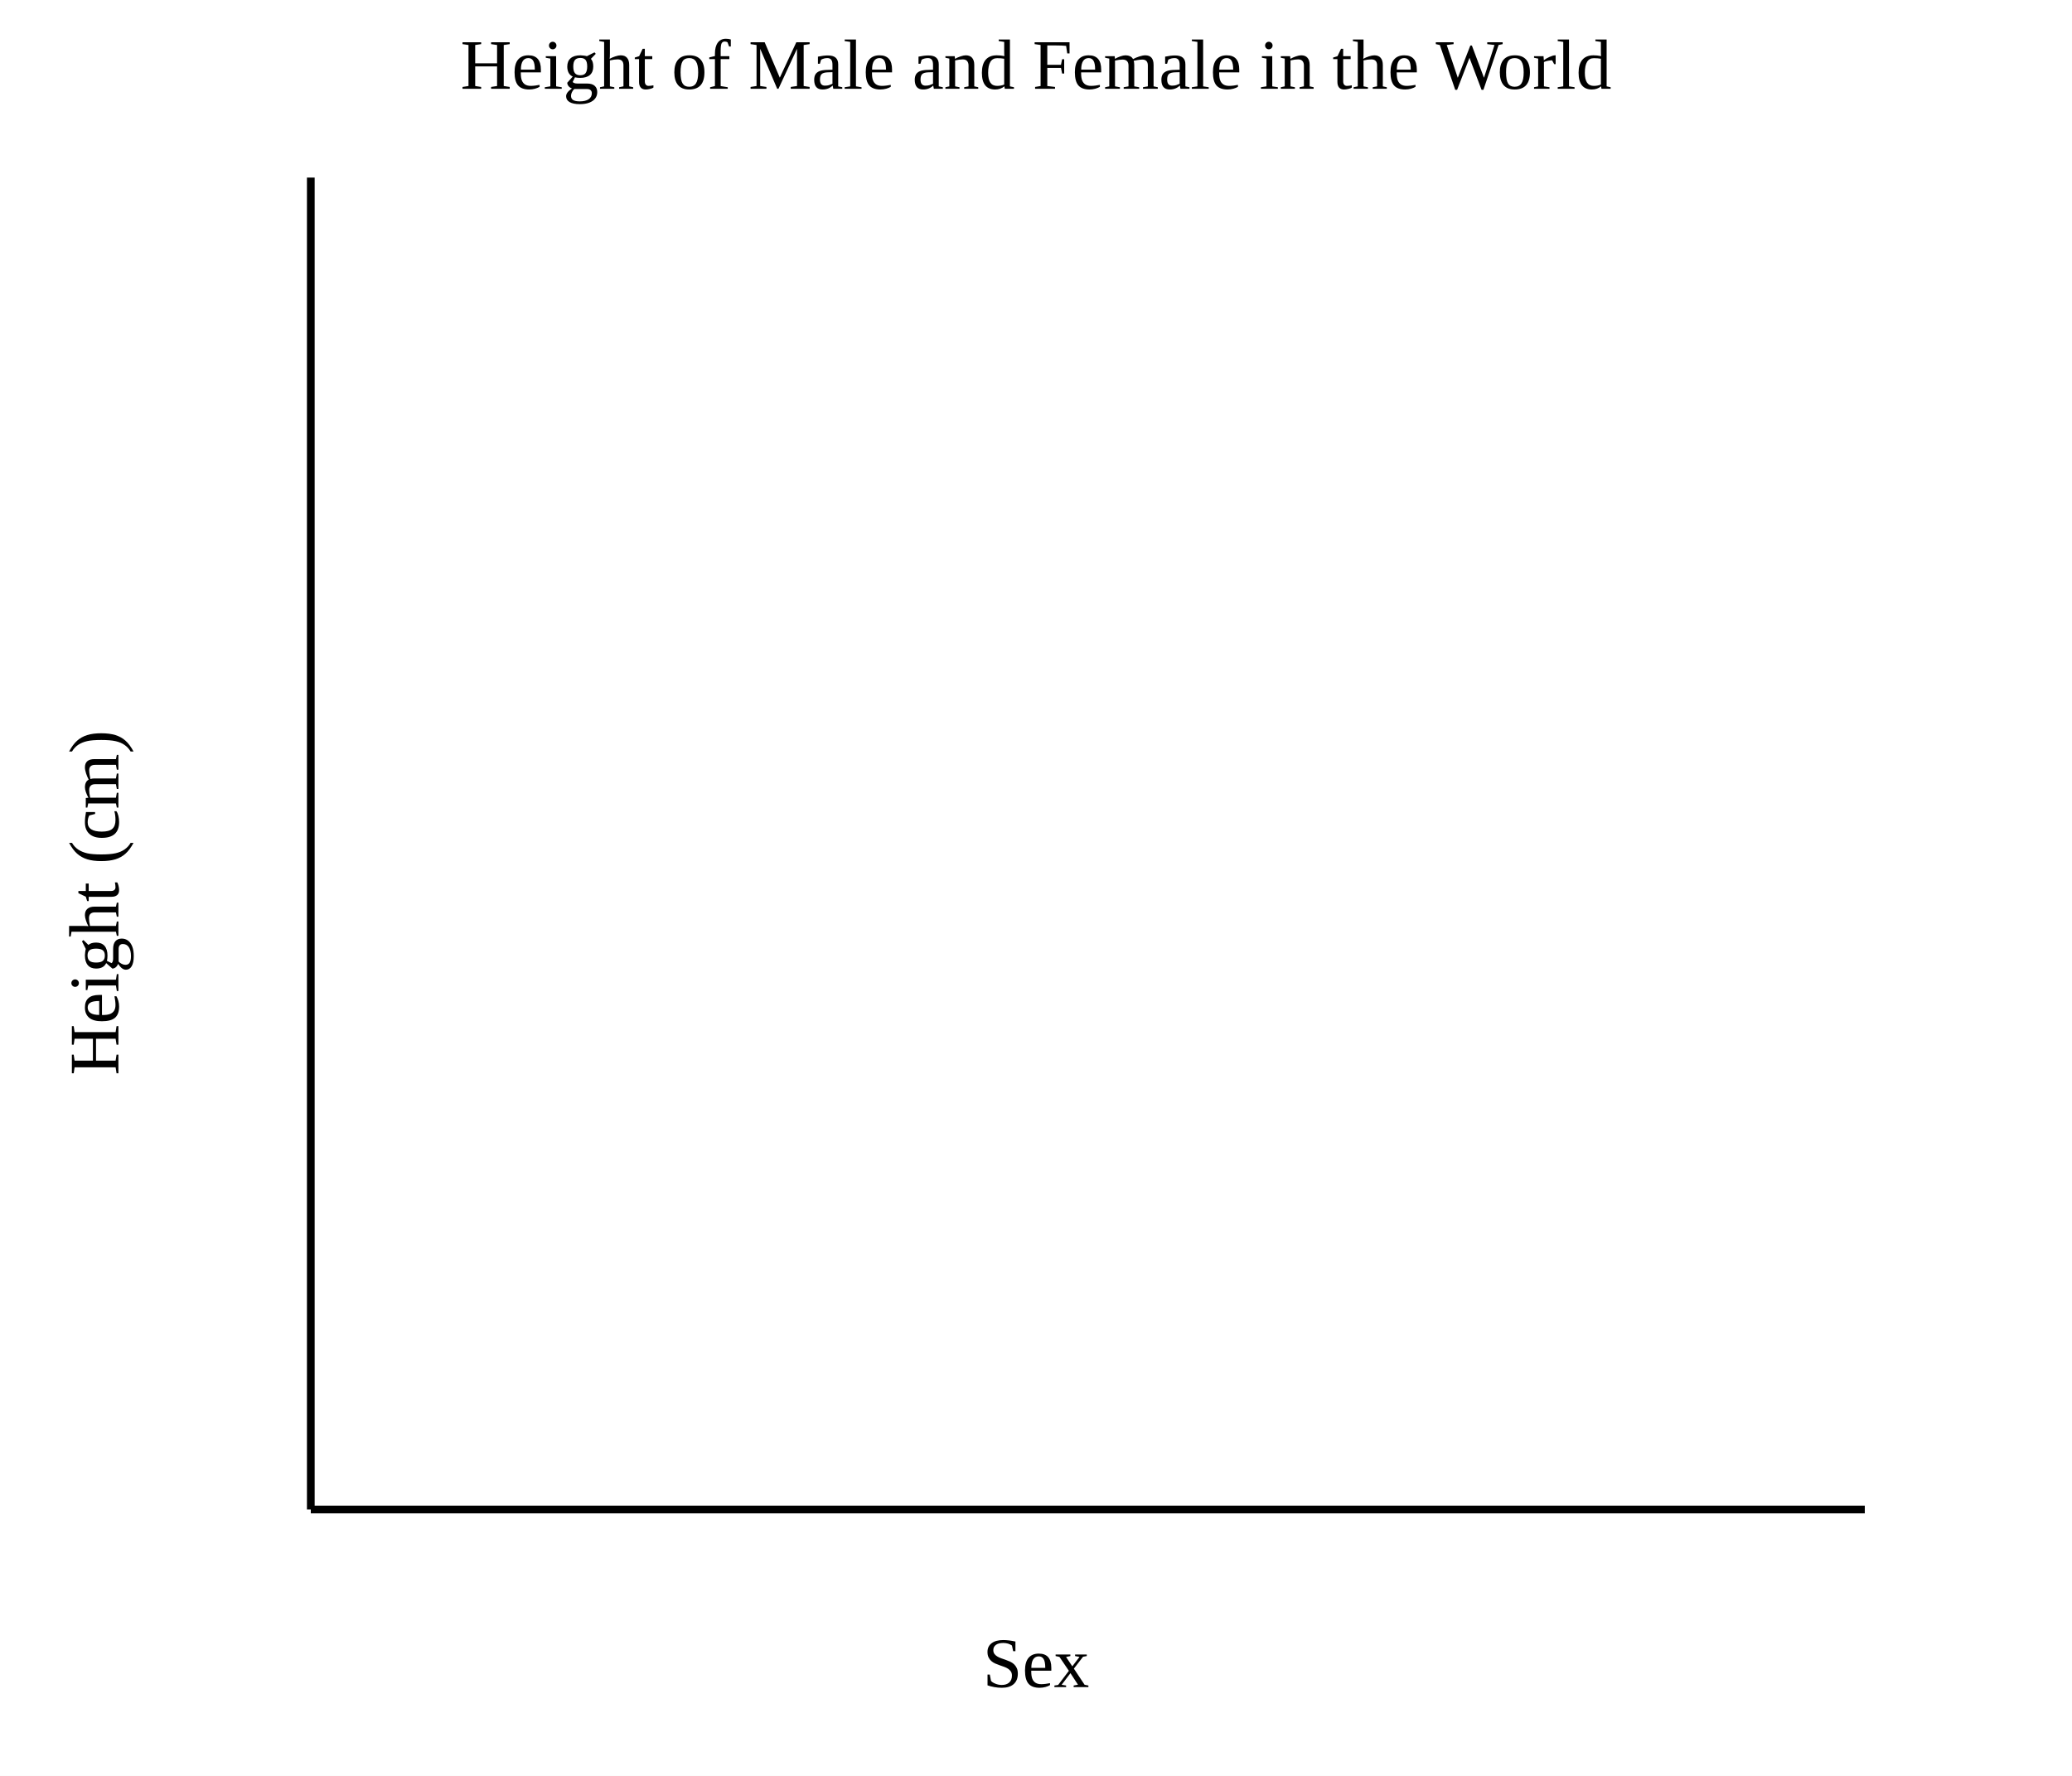
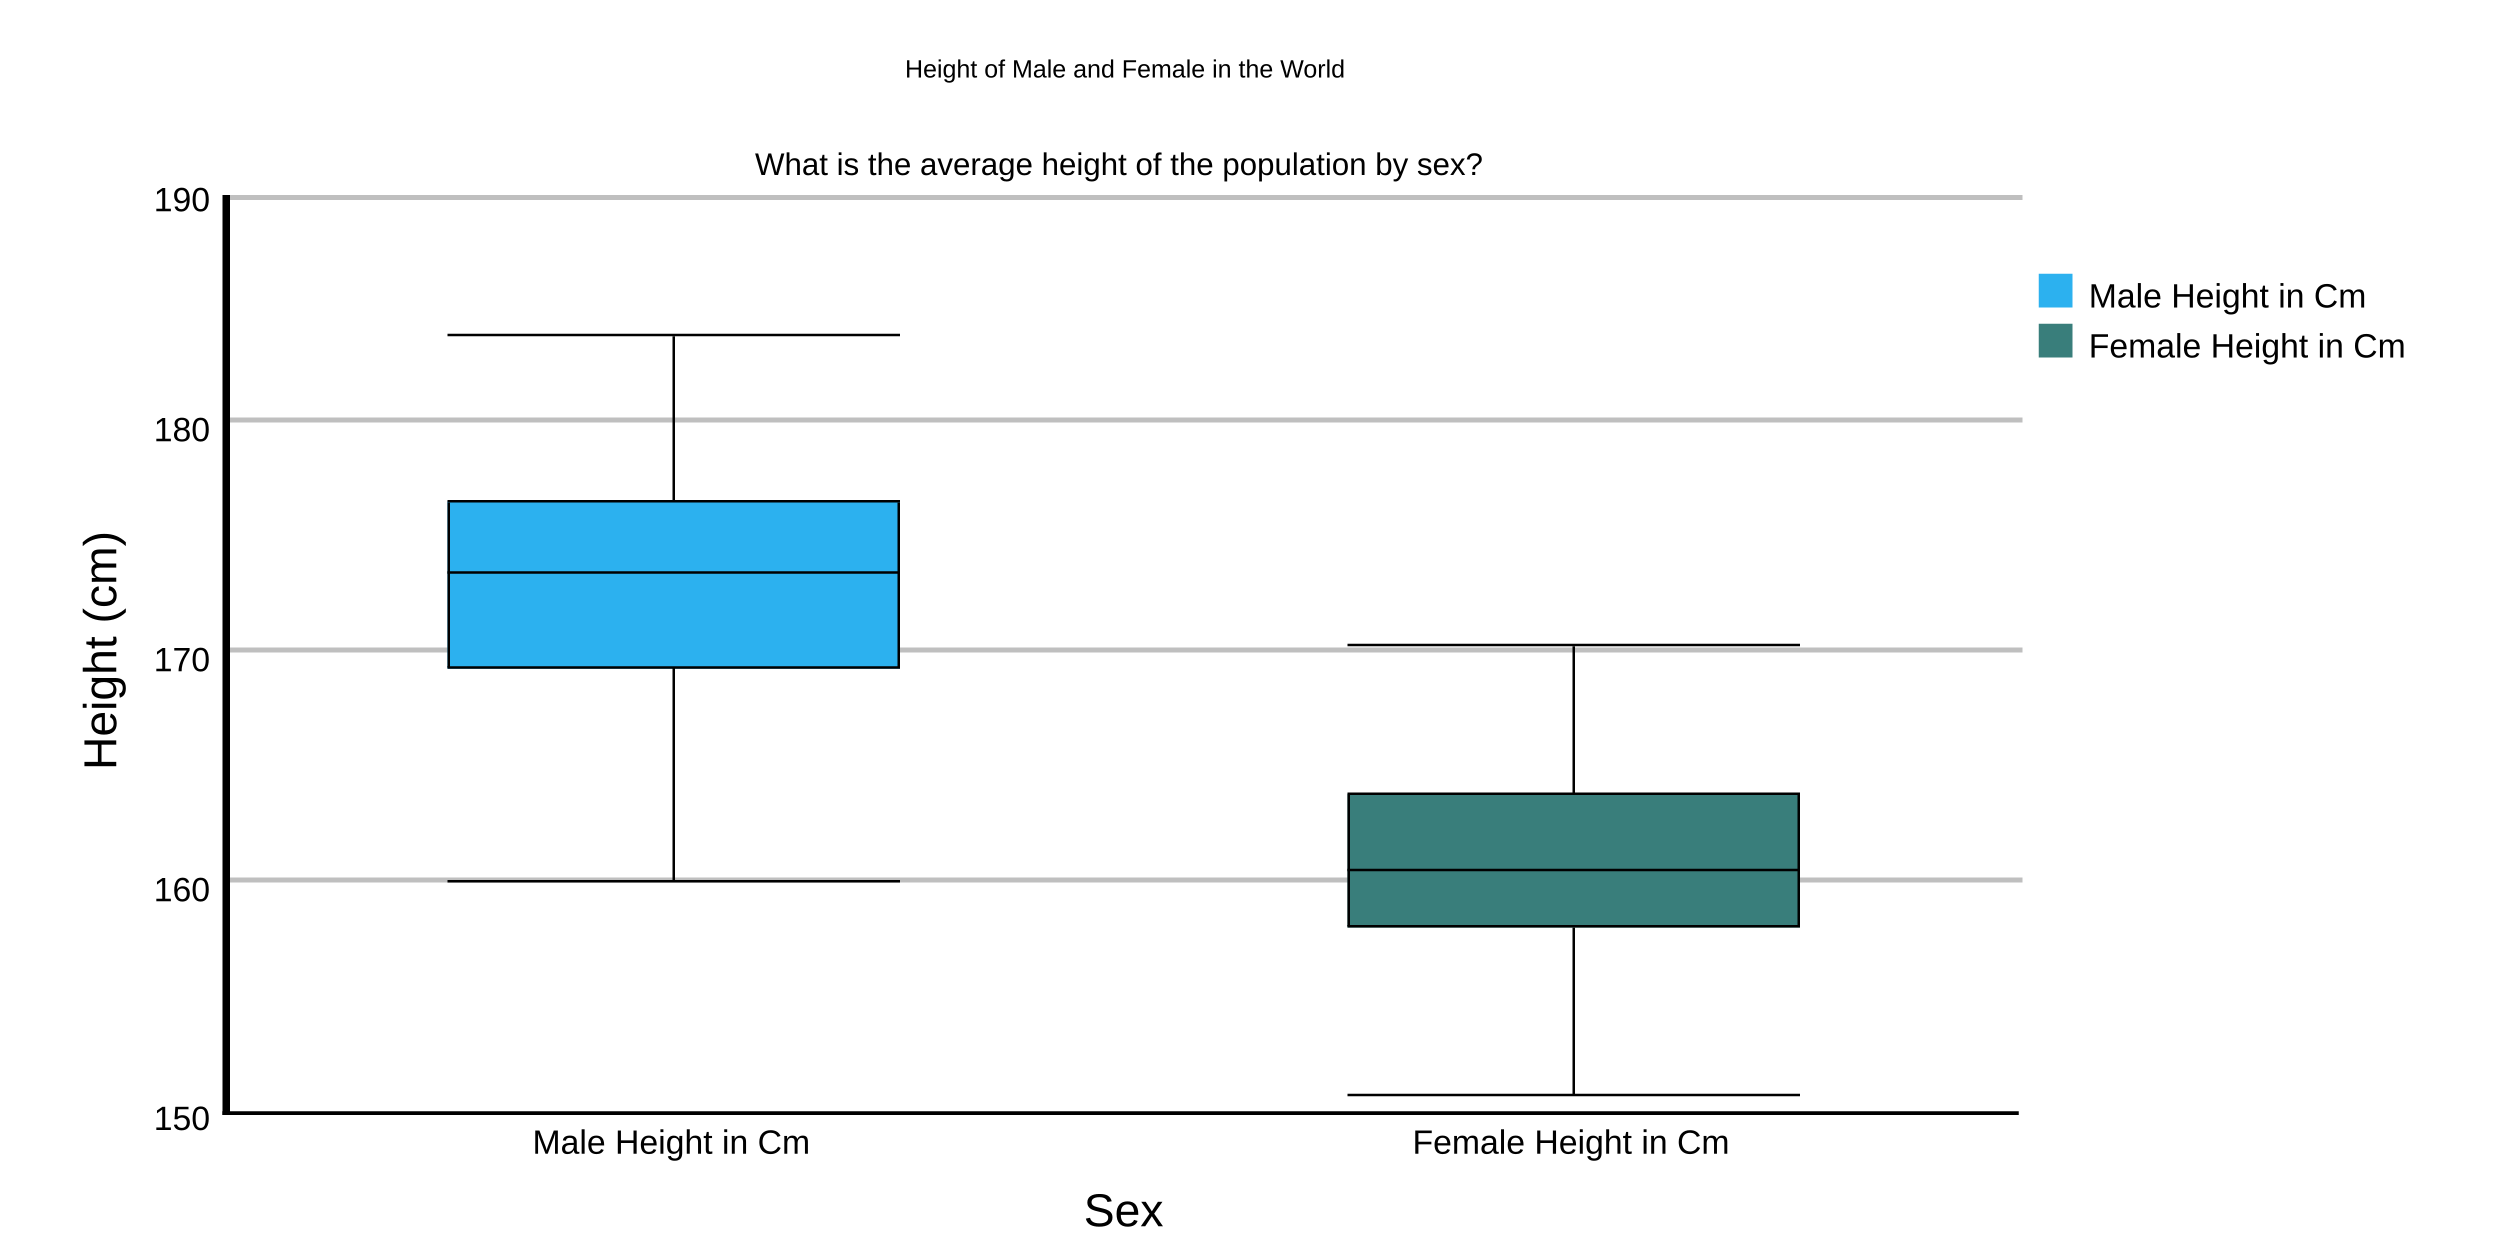
- <svg xmlns="http://www.w3.org/2000/svg" width="700" height="600" tabindex="0">
-   <rect width="100.0%" height="100.0%" x="" y="" tabindex="0" fill="white" />
-   <line x1="15.0%" y1="85.0%" x2="90.0%" y2="85.0%" tabindex="-1" stroke="black" stroke-width="0.4%" />
-   <line x1="15.0%" y1="85.0%" x2="15.0%" y2="10.0%" tabindex="-1" stroke="black" stroke-width="0.4%" />
-   <text x="50.0%" y="5.0%" font-size="18pt" text-anchor="middle" tabindex="0">Height of Male and Female in the World</text>
-   <text x="50.0%" y="95.0%" font-size="18pt" text-anchor="middle" tabindex="0">Sex</text>
-   <text x="5.0%" y="50.0%" font-size="18pt" text-anchor="middle" transform="rotate(270, 40,300)" tabindex="0">Height (cm)</text>
-   <rect width="0.0%" height="2.111%" x="24.0%" y="23.549%" tabindex="0" />
-   <rect width="0.0%" height="2.434%" x="33.0%" y="21.115%" tabindex="0" />
-   <rect width="0.0%" height="2.749%" x="33.0%" y="25.66%" tabindex="0" />
-   <rect width="18.0%" height="0.0%" x="24.0%" y="21.115%" tabindex="0" />
-   <rect width="18.0%" height="0.0%" x="24.0%" y="23.549%" tabindex="0" />
-   <rect width="18.0%" height="0.0%" x="24.0%" y="25.66%" tabindex="0" />
-   <rect width="18.0%" height="0.0%" x="24.0%" y="28.409%" tabindex="0" />
-   <rect width="0.0%" height="2.111%" x="42.0%" y="23.549%" tabindex="0" />
-   <rect width="18.0%" height="0.0%" x="24.0%" y="24.767%" tabindex="0" />
-   <rect width="0.0%" height="2.632%" x="61.0%" y="18.809%" tabindex="0" />
-   <rect width="0.0%" height="2.726%" x="70.0%" y="16.082%" tabindex="0" />
-   <rect width="0.0%" height="3.51%" x="70.0%" y="21.441%" tabindex="0" />
-   <rect width="18.0%" height="0.0%" x="61.0%" y="16.082%" tabindex="0" />
-   <rect width="18.0%" height="0.0%" x="61.0%" y="18.809%" tabindex="0" />
-   <rect width="18.0%" height="0.0%" x="61.0%" y="21.441%" tabindex="0" />
-   <rect width="18.0%" height="0.0%" x="61.0%" y="24.951%" tabindex="0" />
-   <rect width="0.0%" height="2.632%" x="79.0%" y="18.809%" tabindex="0" />
-   <rect width="18.0%" height="0.0%" x="61.0%" y="19.926%" tabindex="0" />
+ <svg xmlns="http://www.w3.org/2000/svg" width="2000" height="1000" viewBox="0 0 2000 1000" id="svg-1479140596-3242022185161917402565" tabindex="-1" class="quorum-chart" role="img">
+   <rect width="100.0%" height="100.0%" x="0.0%" y="0.0%" id="svg-1479140596-3242022185161917402565-204322447" tabindex="-1" class="quorum-chart-element" fill="white" aria-label="Height of Male and Female in the World,  with 2 plots. Use the arrow keys to navigate the chart." />
+   <rect width="1440.0" height="742.0" x="178.0" y="150.0" id="svg-1479140596-3242022185161917402565-1019484860" tabindex="-1" class="quorum-chart-element" fill="white" aria-label="Chart Area " />
+   <rect width="0.0" height="0.0" x="178.0" y="1000.0" id="svg-1479140596-3242022185161917402565-3565780" tabindex="-1" />
+   <rect width="0.0" height="0.0" x="178.0" y="1000.0" id="svg-1479140596-3242022185161917402565-473666452" tabindex="-1" />
+   <rect width="0.0" height="0.0" x="178.0" y="1000.0" id="svg-1479140596-3242022185161917402565-1865219266" tabindex="-1" />
+   <rect width="0.0" height="0.0" x="178.0" y="1000.0" id="svg-1479140596-3242022185161917402565-2138005960" tabindex="-1" />
+   <rect width="0.0" height="0.0" x="178.0" y="1000.0" id="svg-1479140596-3242022185161917402565-1278002745" tabindex="-1" />
+   <rect width="0.0" height="0.0" x="178.0" y="1000.0" id="svg-1479140596-3242022185161917402565-214649627" tabindex="-1" />
+   <rect width="0.0" height="0.0" x="178.0" y="892.0" id="svg-1479140596-3242022185161917402565-67730604" tabindex="-1" />
+   <rect width="0.0" height="0.0" x="178.0" y="892.0" id="svg-1479140596-3242022185161917402565-15477956" tabindex="-1" />
+   <text x="426.0" y="923.0" font-size="27px" font-family="Arial" text-anchor="left" transform="rotate(0.0, 426.0, 923)" id="svg-1479140596-3242022185161917402565-710623214" tabindex="-1" class="quorum-chart-text" aria-label=", 1 of 2 labels.">Male Height in Cm</text>
+   <text x="1130.0" y="923.0" font-size="27px" font-family="Arial" text-anchor="left" transform="rotate(0.0, 1130.0, 923)" id="svg-1479140596-3242022185161917402565-2082351661" tabindex="-1" class="quorum-chart-text" aria-label=", 2 of 2 labels.">Female Height in Cm</text>
+   <rect width="0.0" height="0.0" x="0.0" y="892.0" id="svg-1479140596-3242022185161917402565-553759818" tabindex="-1" />
+   <rect width="0.0" height="0.0" x="0.0" y="892.0" id="svg-1479140596-3242022185161917402565-751021317" tabindex="-1" />
+   <rect width="0.0" height="0.0" x="0.0" y="892.0" id="svg-1479140596-3242022185161917402565-1896552614" tabindex="-1" />
+   <rect width="0.0" height="0.0" x="0.0" y="892.0" id="svg-1479140596-3242022185161917402565-294658299" tabindex="-1" />
+   <rect width="0.0" height="0.0" x="0.0" y="892.0" id="svg-1479140596-3242022185161917402565-1033856359" tabindex="-1" />
+   <rect width="0.0" height="0.0" x="0.0" y="892.0" id="svg-1479140596-3242022185161917402565-201677908" tabindex="-1" />
+   <rect width="0.0" height="0.0" x="0.0" y="892.0" id="svg-1479140596-3242022185161917402565-635611994" tabindex="-1" />
+   <rect width="0.0" height="0.0" x="0.0" y="892.0" id="svg-1479140596-3242022185161917402565-904253669" tabindex="-1" />
+   <rect width="0.0" height="0.0" x="0.0" y="892.0" id="svg-1479140596-3242022185161917402565-1930903395" tabindex="-1" />
+   <rect width="0.0" height="0.0" x="0.0" y="892.0" id="svg-1479140596-3242022185161917402565-1431710377" tabindex="-1" />
+   <rect width="0.0" height="0.0" x="0.0" y="892.0" id="svg-1479140596-3242022185161917402565-1700721442" tabindex="-1" />
+   <rect width="0.0" height="0.0" x="0.0" y="892.0" id="svg-1479140596-3242022185161917402565-2116511124" tabindex="-1" />
+   <rect width="0.0" height="0.0" x="0.0" y="892.0" id="svg-1479140596-3242022185161917402565-872522004" tabindex="-1" />
+   <rect width="0.0" height="0.0" x="0.0" y="892.0" id="svg-1479140596-3242022185161917402565-1348916831" tabindex="-1" />
+   <rect width="0.0" height="0.0" x="0.0" y="892.0" id="svg-1479140596-3242022185161917402565-1110698130" tabindex="-1" />
+   <rect width="0.0" height="0.0" x="178.0" y="892.0" id="svg-1479140596-3242022185161917402565-125644421" tabindex="-1" />
+   <rect width="1434.0" height="4.0" x="184.0" y="702.0" id="svg-1479140596-3242022185161917402565-1053632127" tabindex="-1" fill="rgba(191.25,191.25,191.25,255.0)" />
+   <rect width="1434.0" height="4.0" x="184.0" y="518.0" id="svg-1479140596-3242022185161917402565-1493158871" tabindex="-1" fill="rgba(191.25,191.25,191.25,255.0)" />
+   <rect width="1434.0" height="4.0" x="184.0" y="334.0" id="svg-1479140596-3242022185161917402565-89509666" tabindex="-1" fill="rgba(191.25,191.25,191.25,255.0)" />
+   <rect width="1434.0" height="4.0" x="184.0" y="156.0" id="svg-1479140596-3242022185161917402565-1806880779" tabindex="-1" fill="rgba(191.25,191.25,191.25,255.0)" />
+   <text x="123.0" y="904.0" font-size="27px" font-family="Arial" text-anchor="left" id="svg-1479140596-3242022185161917402565-1016856028" tabindex="-1" class="quorum-chart-text" aria-label=" label. ">150</text>
+   <text x="123.0" y="721.0" font-size="27px" font-family="Arial" text-anchor="left" id="svg-1479140596-3242022185161917402565-446445803" tabindex="-1" class="quorum-chart-text" aria-label=" label. ">160</text>
+   <text x="123.0" y="537.0" font-size="27px" font-family="Arial" text-anchor="left" id="svg-1479140596-3242022185161917402565-832292933" tabindex="-1" class="quorum-chart-text" aria-label=" label. ">170</text>
+   <text x="123.0" y="353.0" font-size="27px" font-family="Arial" text-anchor="left" id="svg-1479140596-3242022185161917402565-1280603381" tabindex="-1" class="quorum-chart-text" aria-label=" label. ">180</text>
+   <text x="123.0" y="169.0" font-size="27px" font-family="Arial" text-anchor="left" id="svg-1479140596-3242022185161917402565-792855998" tabindex="-1" class="quorum-chart-text" aria-label=" label. ">190</text>
+   <rect width="1437.0" height="3.0" x="178.0" y="889.0" id="svg-1479140596-3242022185161917402565-1424108509" tabindex="-1" fill="rgba(0.0,0.0,0.0,255.0)" />
+   <rect width="1440.0" height="108.0" x="178.0" y="892.0" id="svg-1479140596-3242022185161917402565-1003755748" tabindex="-1" class="quorum-chart-element" fill="rgba(0.0,0.0,0.0,0.0)" aria-label="Sex axis has 2 text labels. The labels are Male Height in Cm, and Female Height in Cm. " />
+   <text x="867.0" y="981.0" font-size="37px" font-family="Arial" text-anchor="left" id="svg-1479140596-3242022185161917402565-1414013111" tabindex="-1" class="quorum-chart-text">Sex</text>
+   <rect width="6.0" height="736.0" x="178.0" y="156.0" id="svg-1479140596-3242022185161917402565-1805164661" tabindex="-1" fill="rgba(0.0,0.0,0.0,255.0)" />
+   <rect width="178.0" height="742.0" x="0.0" y="150.0" id="svg-1479140596-3242022185161917402565-778162712" tabindex="-1" class="quorum-chart-element" fill="rgba(0.0,0.0,0.0,0.0)" aria-label="Height (cm) axis ranges from 150 to 190. " />
+   <text x="93.0" y="616.0" font-size="37px" font-family="Arial" text-anchor="left" transform="rotate(270.0, 93.0, 616)" id="svg-1479140596-3242022185161917402565-896138248" tabindex="-1" class="quorum-chart-text">Height (cm)</text>
+   <text x="724.0" y="62.0" font-size="20px" font-family="Arial" text-anchor="left" id="svg-1479140596-3242022185161917402565-548482954" tabindex="-1" class="quorum-chart-text">Height of Male and Female in the World</text>
+   <text x="604.0" y="140.0" font-size="25px" font-family="Arial" text-anchor="left" id="svg-1479140596-3242022185161917402565-243575009" tabindex="-1">What is the average height of the population by sex?</text>
+   <rect width="720.0" height="739.0" x="178.0" y="153.0" id="svg-1479140596-3242022185161917402565-1574873161-1591916281-600958416" tabindex="-1" fill="rgba(0.0,0.0,0.0,0.0)" aria-label="Male Height in Cm, 1 of 2 box plots" />
+   <rect width="362.0" height="134.0" x="358.0" y="401.0" id="svg-1479140596-3242022185161917402565-1574873161-1591916281-1884231057" tabindex="-1" fill="rgba(44.0,177.0,239.0,255.0)" aria-label="Interquartile range 7.180000000000007" />
+   <rect width="362.0" height="2.0" x="358.0" y="704.0" id="svg-1479140596-3242022185161917402565-1574873161-1591916281-1492875057" tabindex="-1" fill="black" aria-label="Minimum 160.13" />
+   <rect width="2.0" height="171.0" x="538.0" y="534.0" id="svg-1479140596-3242022185161917402565-1574873161-1591916281-333793193" tabindex="-1" fill="black" aria-label="Unnamed" />
+   <rect width="2.0" height="132.0" x="718.0" y="402.0" id="svg-1479140596-3242022185161917402565-1574873161-1591916281-1068945248" tabindex="-1" fill="black" aria-label="Unnamed" />
+   <rect width="2.0" height="132.0" x="358.0" y="402.0" id="svg-1479140596-3242022185161917402565-1574873161-1591916281-937277082" tabindex="-1" fill="black" aria-label="Unnamed" />
+   <rect width="362.0" height="2.0" x="358.0" y="533.0" id="svg-1479140596-3242022185161917402565-1574873161-1591916281-882646447" tabindex="-1" fill="black" aria-label="1st Quartile 169.41" />
+   <rect width="362.0" height="2.0" x="358.0" y="457.0" id="svg-1479140596-3242022185161917402565-1574873161-1591916281-234740890" tabindex="-1" fill="black" aria-label="Median 173.53" />
+   <rect width="362.0" height="2.0" x="358.0" y="400.0" id="svg-1479140596-3242022185161917402565-1574873161-1591916281-79290250" tabindex="-1" fill="black" aria-label="3rd Quartile 176.59" />
+   <rect width="2.0" height="132.0" x="538.0" y="269.0" id="svg-1479140596-3242022185161917402565-1574873161-1591916281-1586151649" tabindex="-1" fill="black" aria-label="Unnamed" />
+   <rect width="362.0" height="2.0" x="358.0" y="267.0" id="svg-1479140596-3242022185161917402565-1574873161-1591916281-179294202" tabindex="-1" fill="black" aria-label="Maximum 183.78" />
+   <rect width="720.0" height="739.0" x="898.0" y="153.0" id="svg-1479140596-3242022185161917402565-1767230265-593103894-727666004" tabindex="-1" fill="rgba(0.0,0.0,0.0,0.0)" aria-label="Female Height in Cm, 2 of 2 box plots" />
+   <rect width="362.0" height="107.0" x="1078.0" y="635.0" id="svg-1479140596-3242022185161917402565-1767230265-593103894-1601935322" tabindex="-1" fill="rgba(57.0,126.0,123.0,255.0)" aria-label="Interquartile range 5.72999999999999" />
+   <rect width="362.0" height="2.0" x="1078.0" y="875.0" id="svg-1479140596-3242022185161917402565-1767230265-593103894-414225167" tabindex="-1" fill="black" aria-label="Minimum 150.91" />
+   <rect width="2.0" height="134.0" x="1258.0" y="742.0" id="svg-1479140596-3242022185161917402565-1767230265-593103894-1803093683" tabindex="-1" fill="black" aria-label="Unnamed" />
+   <rect width="2.0" height="105.0" x="1438.0" y="636.0" id="svg-1479140596-3242022185161917402565-1767230265-593103894-975033189" tabindex="-1" fill="black" aria-label="Unnamed" />
+   <rect width="2.0" height="105.0" x="1078.0" y="636.0" id="svg-1479140596-3242022185161917402565-1767230265-593103894-962287291" tabindex="-1" fill="black" aria-label="Unnamed" />
+   <rect width="362.0" height="2.0" x="1078.0" y="740.0" id="svg-1479140596-3242022185161917402565-1767230265-593103894-628064884" tabindex="-1" fill="black" aria-label="1st Quartile 158.19" />
+   <rect width="362.0" height="2.0" x="1078.0" y="695.0" id="svg-1479140596-3242022185161917402565-1767230265-593103894-109069556" tabindex="-1" fill="black" aria-label="Median 160.62" />
+   <rect width="362.0" height="2.0" x="1078.0" y="634.0" id="svg-1479140596-3242022185161917402565-1767230265-593103894-1389509050" tabindex="-1" fill="black" aria-label="3rd Quartile 163.92" />
+   <rect width="2.0" height="118.0" x="1258.0" y="517.0" id="svg-1479140596-3242022185161917402565-1767230265-593103894-828326869" tabindex="-1" fill="black" aria-label="Unnamed" />
+   <rect width="362.0" height="2.0" x="1078.0" y="515.0" id="svg-1479140596-3242022185161917402565-1767230265-593103894-1761217448" tabindex="-1" fill="black" aria-label="Maximum 170.36" />
+   <rect width="332.0" height="742.0" x="1618.0" y="150.0" id="svg-1479140596-3242022185161917402565-1817789863" tabindex="-1" class="quorum-chart-element" fill="rgba(0.0,0.0,0.0,0.0)" aria-label="legend with 2 series" />
+   <text x="1631.0" y="206.0" font-size="37px" font-family="Arial" text-anchor="left" id="svg-1479140596-3242022185161917402565-788905599" tabindex="-1" class="quorum-chart-text" />
+   <rect width="27.0" height="27.0" x="1631.0" y="219.0" id="svg-1479140596-3242022185161917402565-1678709153" tabindex="-1" class="quorum-chart-rect" fill="rgba(44.0,177.0,239.0,255.0)" />
+   <text x="1671.0" y="246.0" font-size="27px" font-family="Arial" text-anchor="left" id="svg-1479140596-3242022185161917402565-1591916281" tabindex="-1" class="quorum-chart-text" aria-label="Male Height in Cm">Male Height in Cm</text>
+   <rect width="27.0" height="27.0" x="1631.0" y="259.0" id="svg-1479140596-3242022185161917402565-1544614339" tabindex="-1" class="quorum-chart-rect" fill="rgba(57.0,126.0,123.0,255.0)" />
+   <text x="1671.0" y="286.0" font-size="27px" font-family="Arial" text-anchor="left" id="svg-1479140596-3242022185161917402565-593103894" tabindex="-1" class="quorum-chart-text" aria-label="Female Height in Cm">Female Height in Cm</text>
+   <div id="svg-1479140596-3242022185161917402565-nav" class="svg-navigation" role="application">
+     <ul role="tree" class="quorum-chart-tree">
+       <li id="svg-1479140596-3242022185161917402565-204322447-nav" tabindex="-1" role="treeitem" class="quorum-chart-treeitem" aria-labelledby="svg-1479140596-3242022185161917402565-204322447" />
+       <li id="svg-1479140596-3242022185161917402565-778162712-nav" aria-labelledby="svg-1479140596-3242022185161917402565-778162712" tabindex="-1" role="treeitem" class="quorum-chart-treeitem" aria-expanded="false">
+         <ul role="group" class="quorum-chart-group">
+           <li id="svg-1479140596-3242022185161917402565-1016856028-nav" tabindex="-1" role="treeitem" class="quorum-chart-treeitem" aria-labelledby="svg-1479140596-3242022185161917402565-1016856028" />
+           <li id="svg-1479140596-3242022185161917402565-446445803-nav" tabindex="-1" role="treeitem" class="quorum-chart-treeitem" aria-labelledby="svg-1479140596-3242022185161917402565-446445803" />
+           <li id="svg-1479140596-3242022185161917402565-832292933-nav" tabindex="-1" role="treeitem" class="quorum-chart-treeitem" aria-labelledby="svg-1479140596-3242022185161917402565-832292933" />
+           <li id="svg-1479140596-3242022185161917402565-1280603381-nav" tabindex="-1" role="treeitem" class="quorum-chart-treeitem" aria-labelledby="svg-1479140596-3242022185161917402565-1280603381" />
+           <li id="svg-1479140596-3242022185161917402565-792855998-nav" tabindex="-1" role="treeitem" class="quorum-chart-treeitem" aria-labelledby="svg-1479140596-3242022185161917402565-792855998" />
+         </ul>
+       </li>
+       <li id="svg-1479140596-3242022185161917402565-1019484860-nav" aria-labelledby="svg-1479140596-3242022185161917402565-1019484860" tabindex="-1" role="treeitem" class="quorum-chart-treeitem" aria-expanded="false">
+         <ul role="group">
+           <li id="svg-1479140596-3242022185161917402565-1574873161-1591916281-600958416-nav" tabindex="-1" role="treeitem" aria-labelledby="svg-1479140596-3242022185161917402565-1574873161-1591916281-600958416" aria-expanded="false">
+             <ul role="group">
+               <li id="svg-1479140596-3242022185161917402565-1574873161-1591916281-1492875057-nav" tabindex="-1" role="treeitem" aria-labelledby="svg-1479140596-3242022185161917402565-1574873161-1591916281-1492875057" />
+               <li id="svg-1479140596-3242022185161917402565-1574873161-1591916281-1884231057-nav" tabindex="-1" role="treeitem" aria-labelledby="svg-1479140596-3242022185161917402565-1574873161-1591916281-1884231057" />
+               <li id="svg-1479140596-3242022185161917402565-1574873161-1591916281-882646447-nav" tabindex="-1" role="treeitem" aria-labelledby="svg-1479140596-3242022185161917402565-1574873161-1591916281-882646447" />
+               <li id="svg-1479140596-3242022185161917402565-1574873161-1591916281-234740890-nav" tabindex="-1" role="treeitem" aria-labelledby="svg-1479140596-3242022185161917402565-1574873161-1591916281-234740890" />
+               <li id="svg-1479140596-3242022185161917402565-1574873161-1591916281-79290250-nav" tabindex="-1" role="treeitem" aria-labelledby="svg-1479140596-3242022185161917402565-1574873161-1591916281-79290250" />
+               <li id="svg-1479140596-3242022185161917402565-1574873161-1591916281-179294202-nav" tabindex="-1" role="treeitem" aria-labelledby="svg-1479140596-3242022185161917402565-1574873161-1591916281-179294202" />
+             </ul>
+           </li>
+           <li id="svg-1479140596-3242022185161917402565-1767230265-593103894-727666004-nav" tabindex="-1" role="treeitem" aria-labelledby="svg-1479140596-3242022185161917402565-1767230265-593103894-727666004" aria-expanded="false">
+             <ul role="group">
+               <li id="svg-1479140596-3242022185161917402565-1767230265-593103894-414225167-nav" tabindex="-1" role="treeitem" aria-labelledby="svg-1479140596-3242022185161917402565-1767230265-593103894-414225167" />
+               <li id="svg-1479140596-3242022185161917402565-1767230265-593103894-1601935322-nav" tabindex="-1" role="treeitem" aria-labelledby="svg-1479140596-3242022185161917402565-1767230265-593103894-1601935322" />
+               <li id="svg-1479140596-3242022185161917402565-1767230265-593103894-628064884-nav" tabindex="-1" role="treeitem" aria-labelledby="svg-1479140596-3242022185161917402565-1767230265-593103894-628064884" />
+               <li id="svg-1479140596-3242022185161917402565-1767230265-593103894-109069556-nav" tabindex="-1" role="treeitem" aria-labelledby="svg-1479140596-3242022185161917402565-1767230265-593103894-109069556" />
+               <li id="svg-1479140596-3242022185161917402565-1767230265-593103894-1389509050-nav" tabindex="-1" role="treeitem" aria-labelledby="svg-1479140596-3242022185161917402565-1767230265-593103894-1389509050" />
+               <li id="svg-1479140596-3242022185161917402565-1767230265-593103894-1761217448-nav" tabindex="-1" role="treeitem" aria-labelledby="svg-1479140596-3242022185161917402565-1767230265-593103894-1761217448" />
+             </ul>
+           </li>
+         </ul>
+       </li>
+       <li id="svg-1479140596-3242022185161917402565-1003755748-nav" aria-labelledby="svg-1479140596-3242022185161917402565-1003755748" tabindex="-1" role="treeitem" class="quorum-chart-treeitem" aria-expanded="false">
+         <ul role="group" class="quorum-chart-group">
+           <li id="svg-1479140596-3242022185161917402565-710623214-nav" tabindex="-1" role="treeitem" class="quorum-chart-treeitem" aria-labelledby="svg-1479140596-3242022185161917402565-710623214" />
+           <li id="svg-1479140596-3242022185161917402565-2082351661-nav" tabindex="-1" role="treeitem" class="quorum-chart-treeitem" aria-labelledby="svg-1479140596-3242022185161917402565-2082351661" />
+         </ul>
+       </li>
+       <li id="svg-1479140596-3242022185161917402565-1817789863-nav" aria-labelledby="svg-1479140596-3242022185161917402565-1817789863" tabindex="-1" role="treeitem" class="quorum-chart-treeitem" aria-expanded="false">
+         <ul role="group" class="quorum-chart-group">
+           <li id="svg-1479140596-3242022185161917402565-1591916281-nav" tabindex="-1" role="treeitem" class="quorum-chart-treeitem" aria-labelledby="svg-1479140596-3242022185161917402565-1591916281" />
+           <li id="svg-1479140596-3242022185161917402565-593103894-nav" tabindex="-1" role="treeitem" class="quorum-chart-treeitem" aria-labelledby="svg-1479140596-3242022185161917402565-593103894" />
+         </ul>
+       </li>
+     </ul>
+   </div>
</svg>
